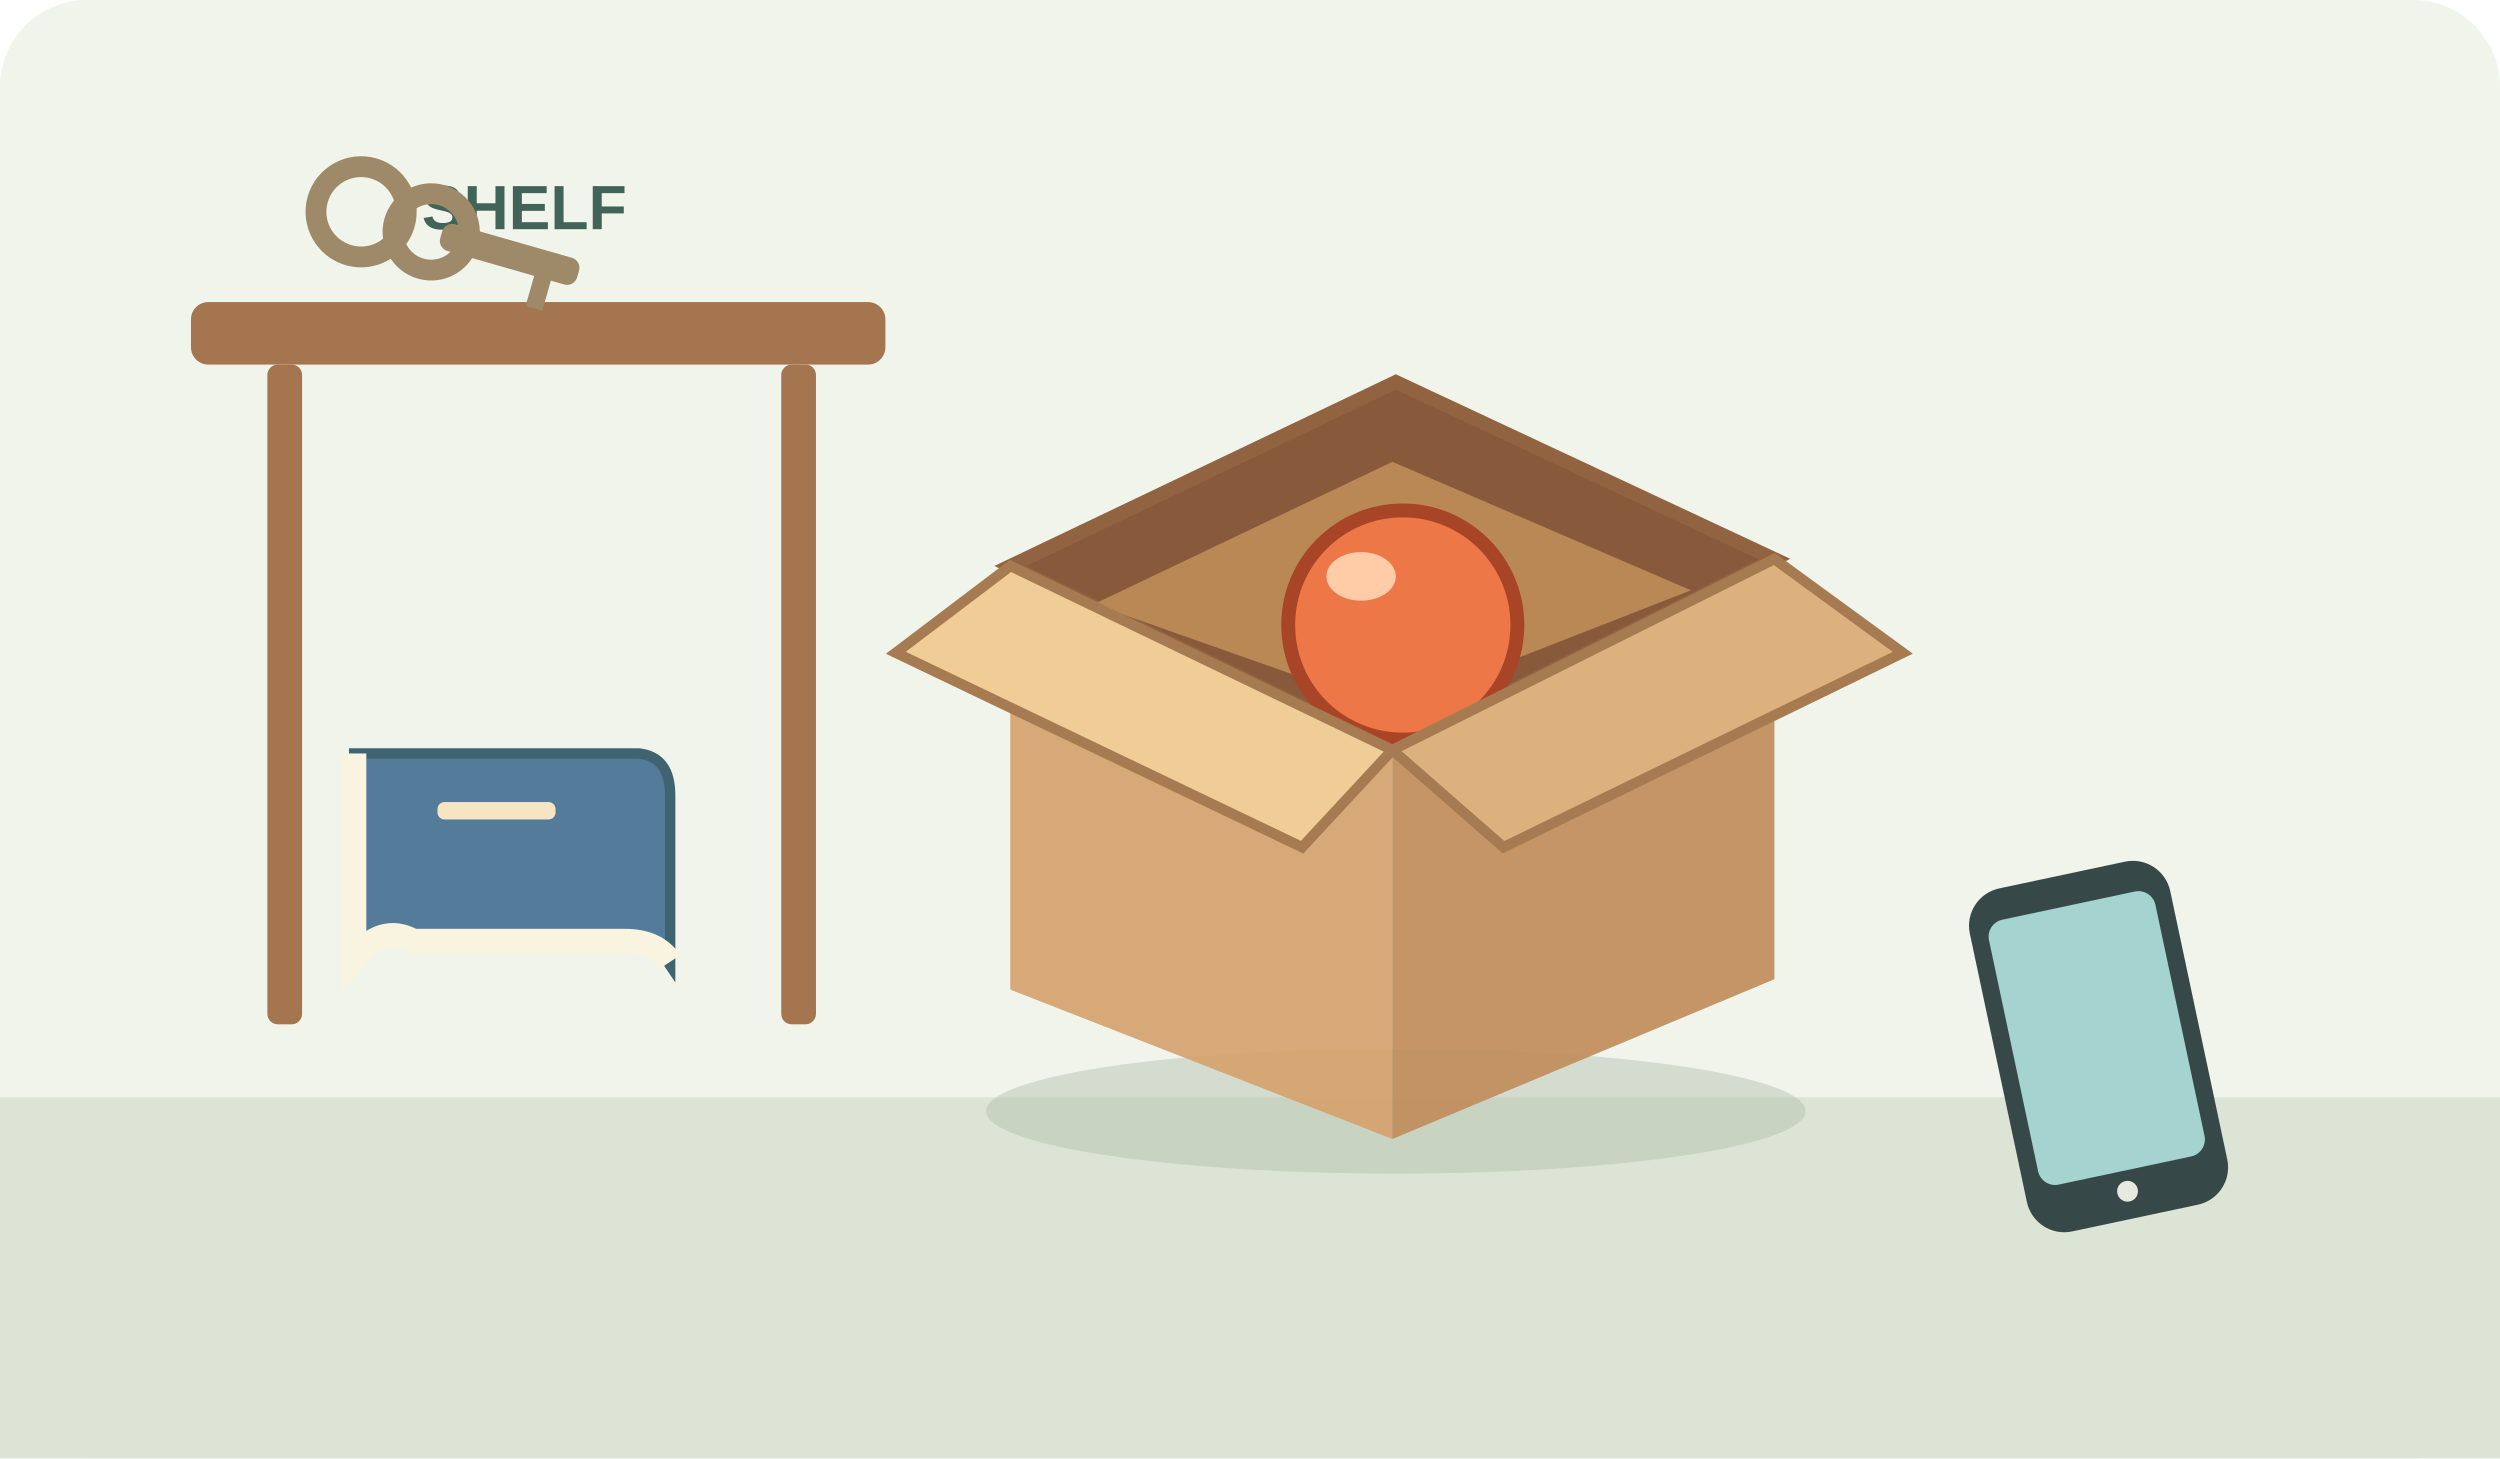
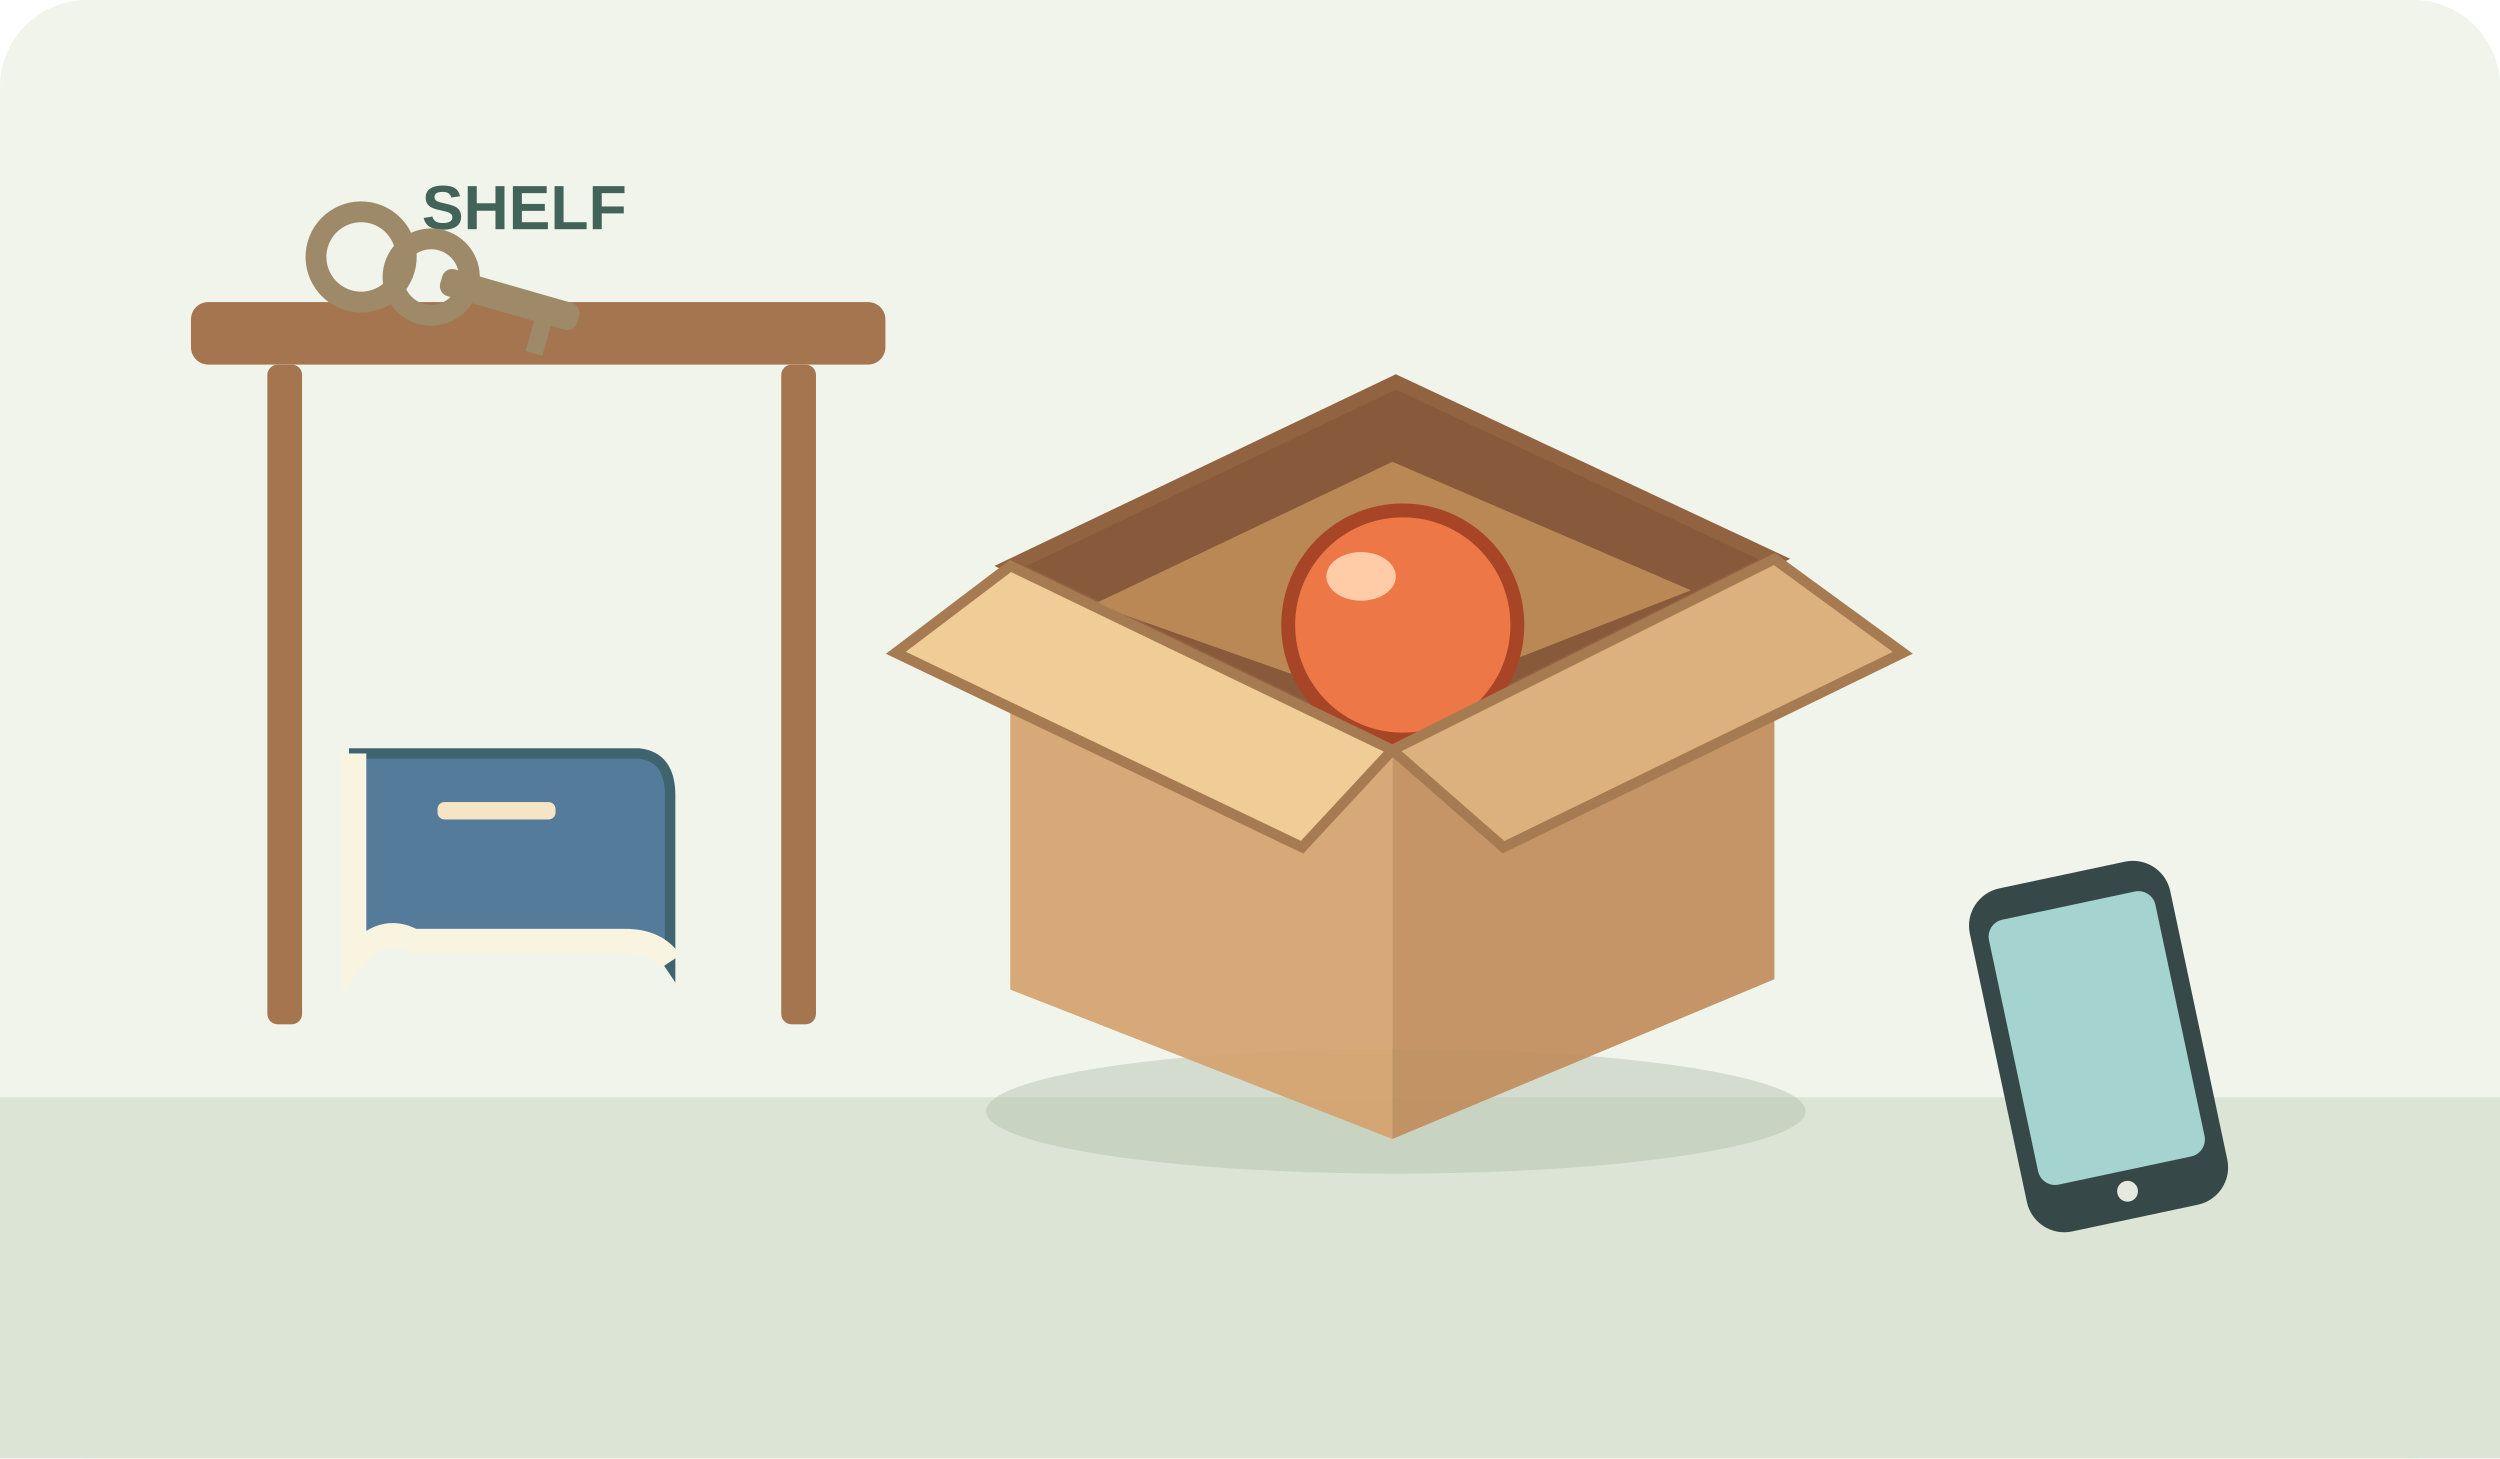
<svg xmlns="http://www.w3.org/2000/svg" viewBox="0 0 720 420" role="img" aria-label="توپ داخل جعبه، تلفن کنار جعبه، کتاب زیر قفسه و کلید روی قفسه">
  <defs>
    <linearGradient id="sky" x2="0" y2="1">
      <stop stop-color="#d9e7dc" />
      <stop offset="1" stop-color="#f7eacb" />
    </linearGradient>
    <linearGradient id="wall" x2="0" y2="1">
      <stop stop-color="#f9f5e9" />
      <stop offset="1" stop-color="#e7e3d6" />
    </linearGradient>
    <linearGradient id="box" x2=".2" y2="1">
      <stop stop-color="#e8bd83" />
      <stop offset="1" stop-color="#bc8550" />
    </linearGradient>
    <filter id="shadow" x="-30%" y="-40%" width="160%" height="200%">
      <feGaussianBlur stdDeviation="9" />
    </filter>
  </defs>
  <rect width="720" height="420" rx="25" fill="#f0f4eb" />
  <path d="M0 316H720V420H0Z" fill="#dce5d5" />
  <rect x="55" y="87" width="200" height="18" rx="5" fill="#a5754f" />
  <rect x="77" y="105" width="10" height="190" rx="3" fill="#a5754f" />
  <rect x="225" y="105" width="10" height="190" rx="3" fill="#a5754f" />
  <text x="151" y="66" text-anchor="middle" font-family="Arial" font-size="18" font-weight="700" fill="#426357">SHELF</text>
-   <g transform="translate(104 61) rotate(16)">
+   <g transform="translate(104 74) rotate(16)">
    <circle r="13" fill="none" stroke="#9e8a69" stroke-width="6" />
    <circle cx="21" cy="0" r="11" fill="none" stroke="#9e8a69" stroke-width="6" />
    <rect x="24" y="-4" width="41" height="8" rx="3" fill="#9e8a69" />
    <rect x="53" y="1" width="5" height="12" fill="#9e8a69" />
  </g>
  <g transform="translate(149 242)">
    <path d="M-47-25H35Q44-24 44-13V36Q38 27 29 29H-47Z" fill="#547b9a" stroke="#3f6470" stroke-width="3" />
    <path d="M-47-25V34Q-39 24-30 29H31Q40 29 44 35" fill="none" stroke="#f8f4df" stroke-width="7" />
    <rect x="-23" y="-11" width="34" height="5" rx="2" fill="#f5e5c4" />
  </g>
  <g>
    <ellipse cx="402" cy="320" rx="118" ry="18" fill="#a9b8a5" opacity=".4" />
    <path d="M291 163L402 110L511 161L401 216Z" fill="#88593a" stroke="#926340" stroke-width="4" />
    <path d="M315 174L401 133L487 170L400 204Z" fill="#b98854" />
    <path d="M291 163L401 216L401 328L291 285Z" fill="#bb8350" opacity=".84" />
    <path d="M401 216L511 161L511 282L401 328Z" fill="#a47245" opacity=".84" />
    <circle cx="404" cy="180" r="33" fill="#ed7746" stroke="#a94527" stroke-width="4" />
    <ellipse cx="392" cy="166" rx="10" ry="7" fill="#ffcca7" />
    <g opacity=".43">
      <path d="M291 163L401 216L401 328L291 285Z" fill="#f0c48e" />
      <path d="M401 216L511 161L511 282L401 328Z" fill="#e2aa72" />
    </g>
    <path d="M291 163L401 216L375 244L258 188Z" fill="#f0cc96" stroke="#a77b51" stroke-width="3" />
    <path d="M401 216L511 161L548 188L433 244Z" fill="#ddb17d" stroke="#a77b51" stroke-width="3" />
  </g>
  <g transform="translate(604 302) rotate(-12)">
    <rect x="-29" y="-51" width="59" height="101" rx="11" fill="#374848" />
    <rect x="-24" y="-42" width="49" height="78" rx="5" fill="#a5d4d0" />
    <circle cy="42" r="3" fill="#e7e9df" />
  </g>
</svg>
